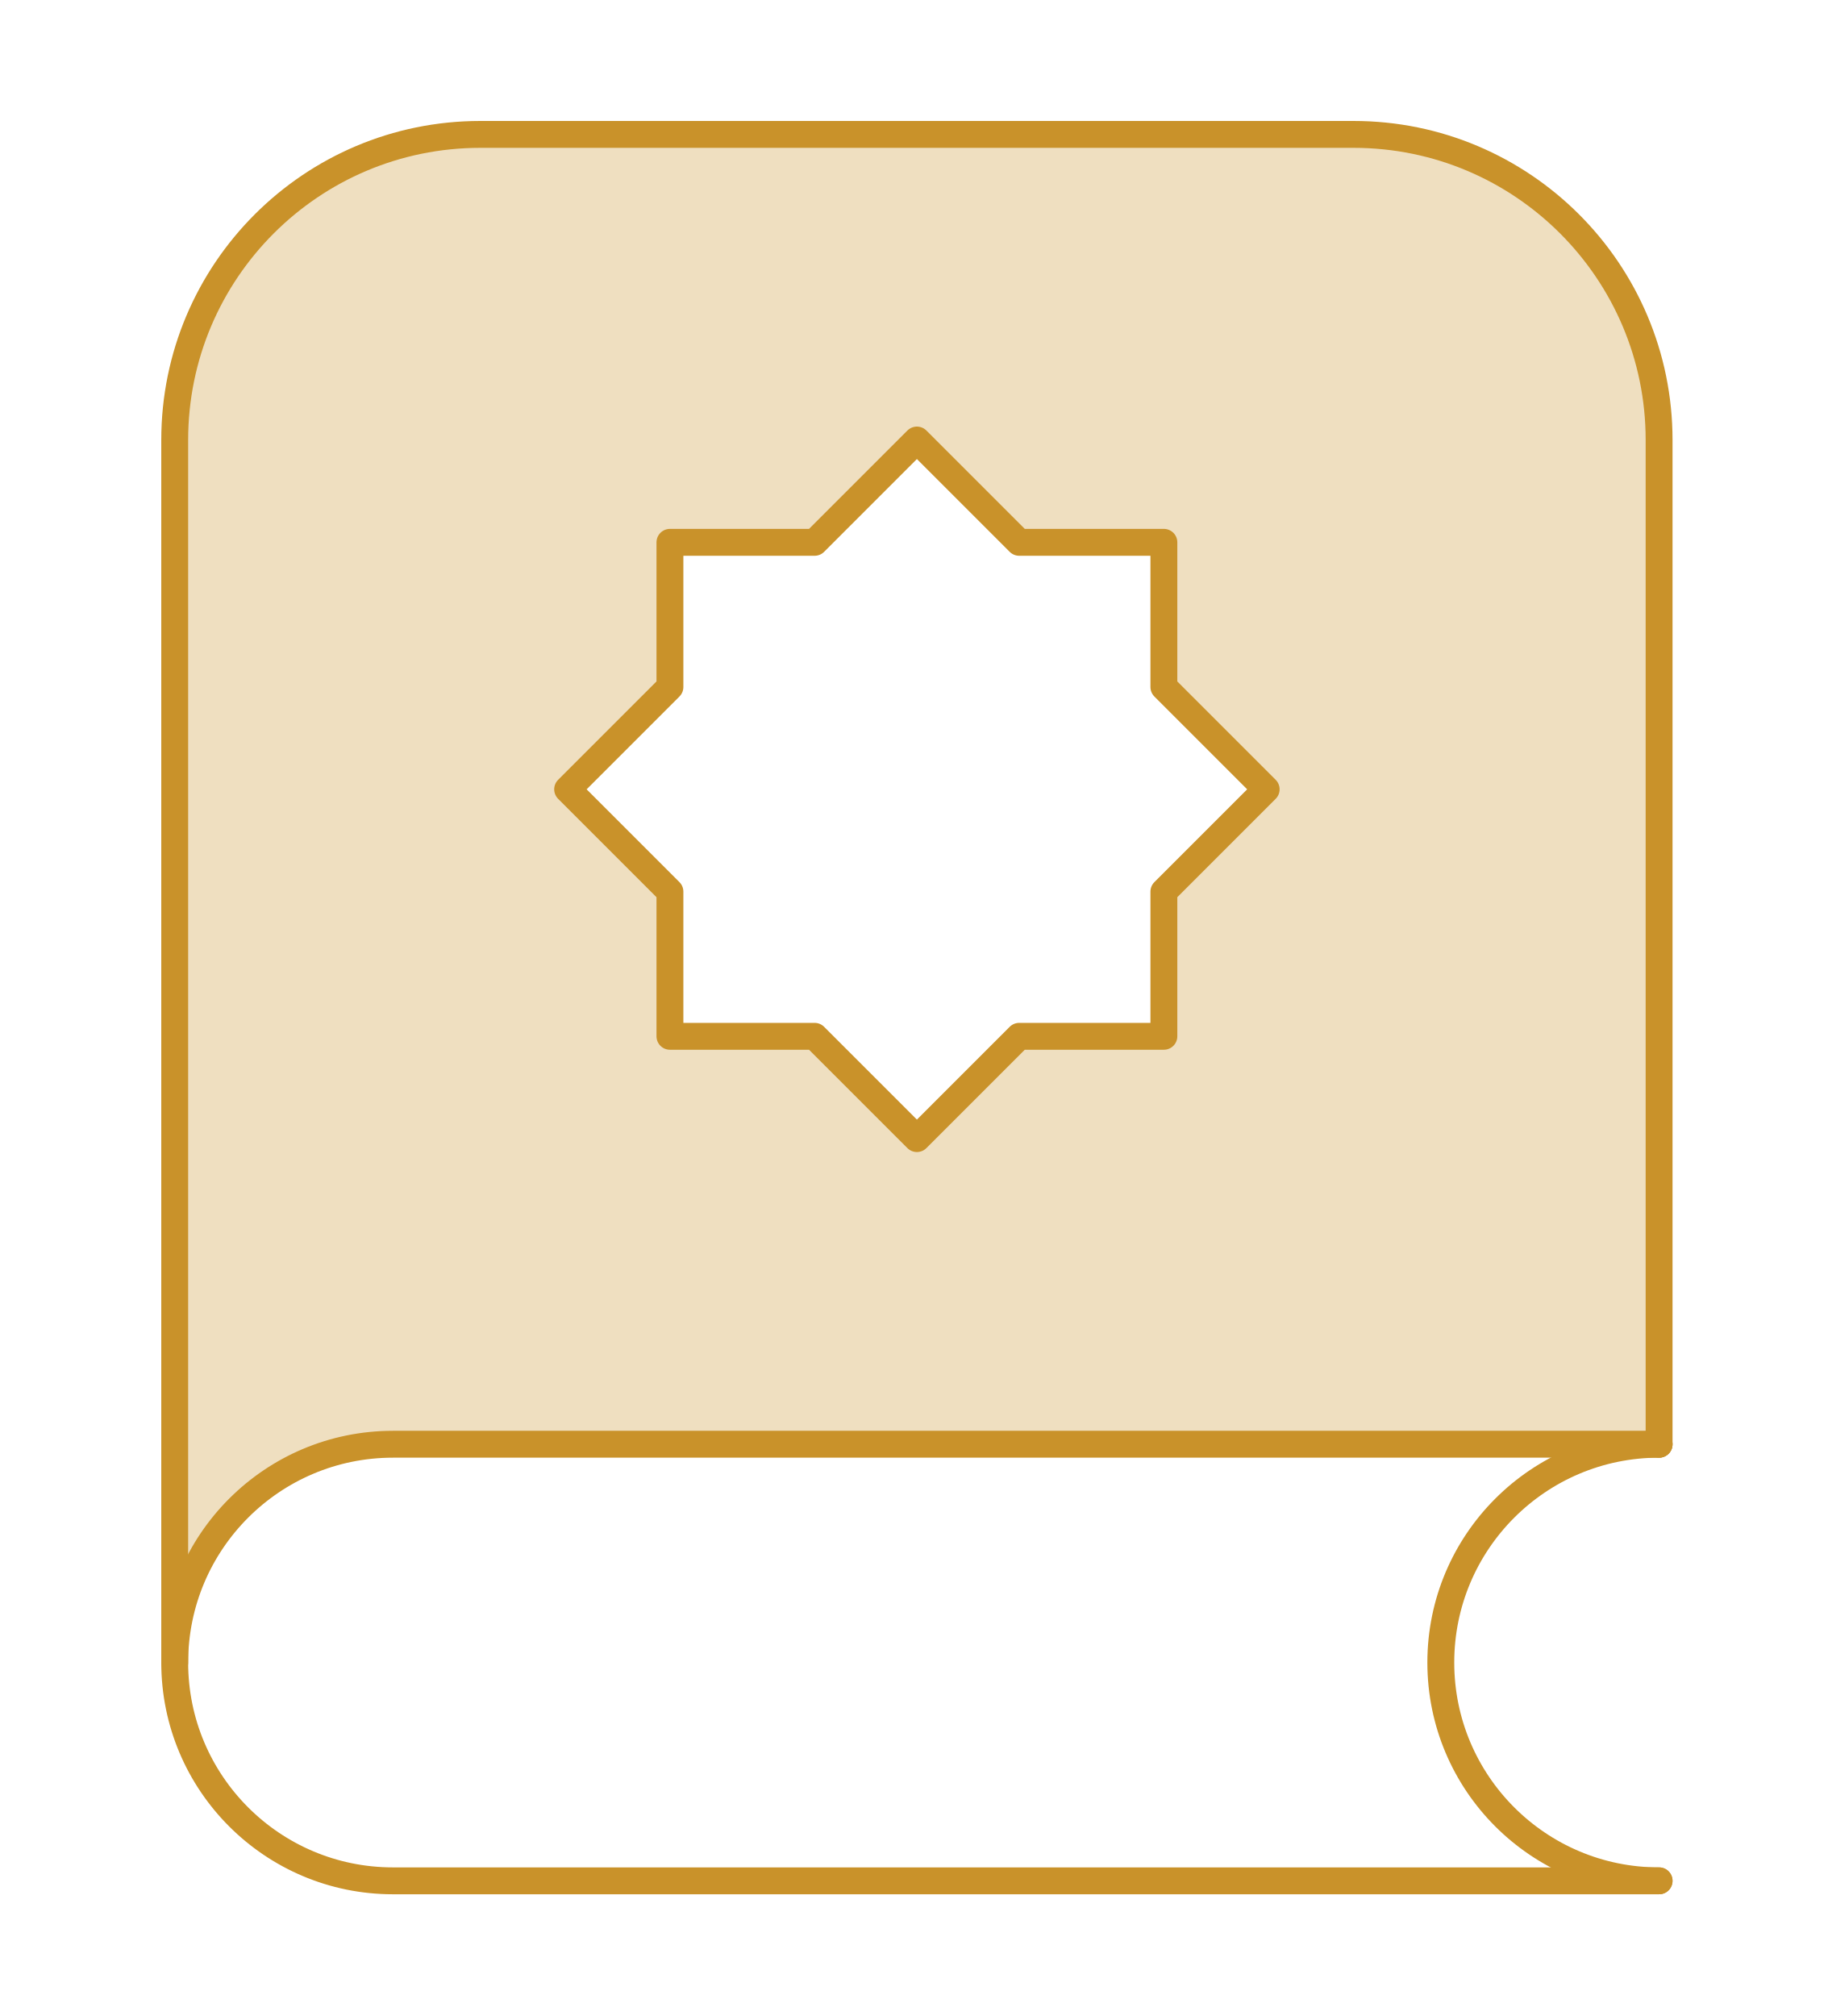
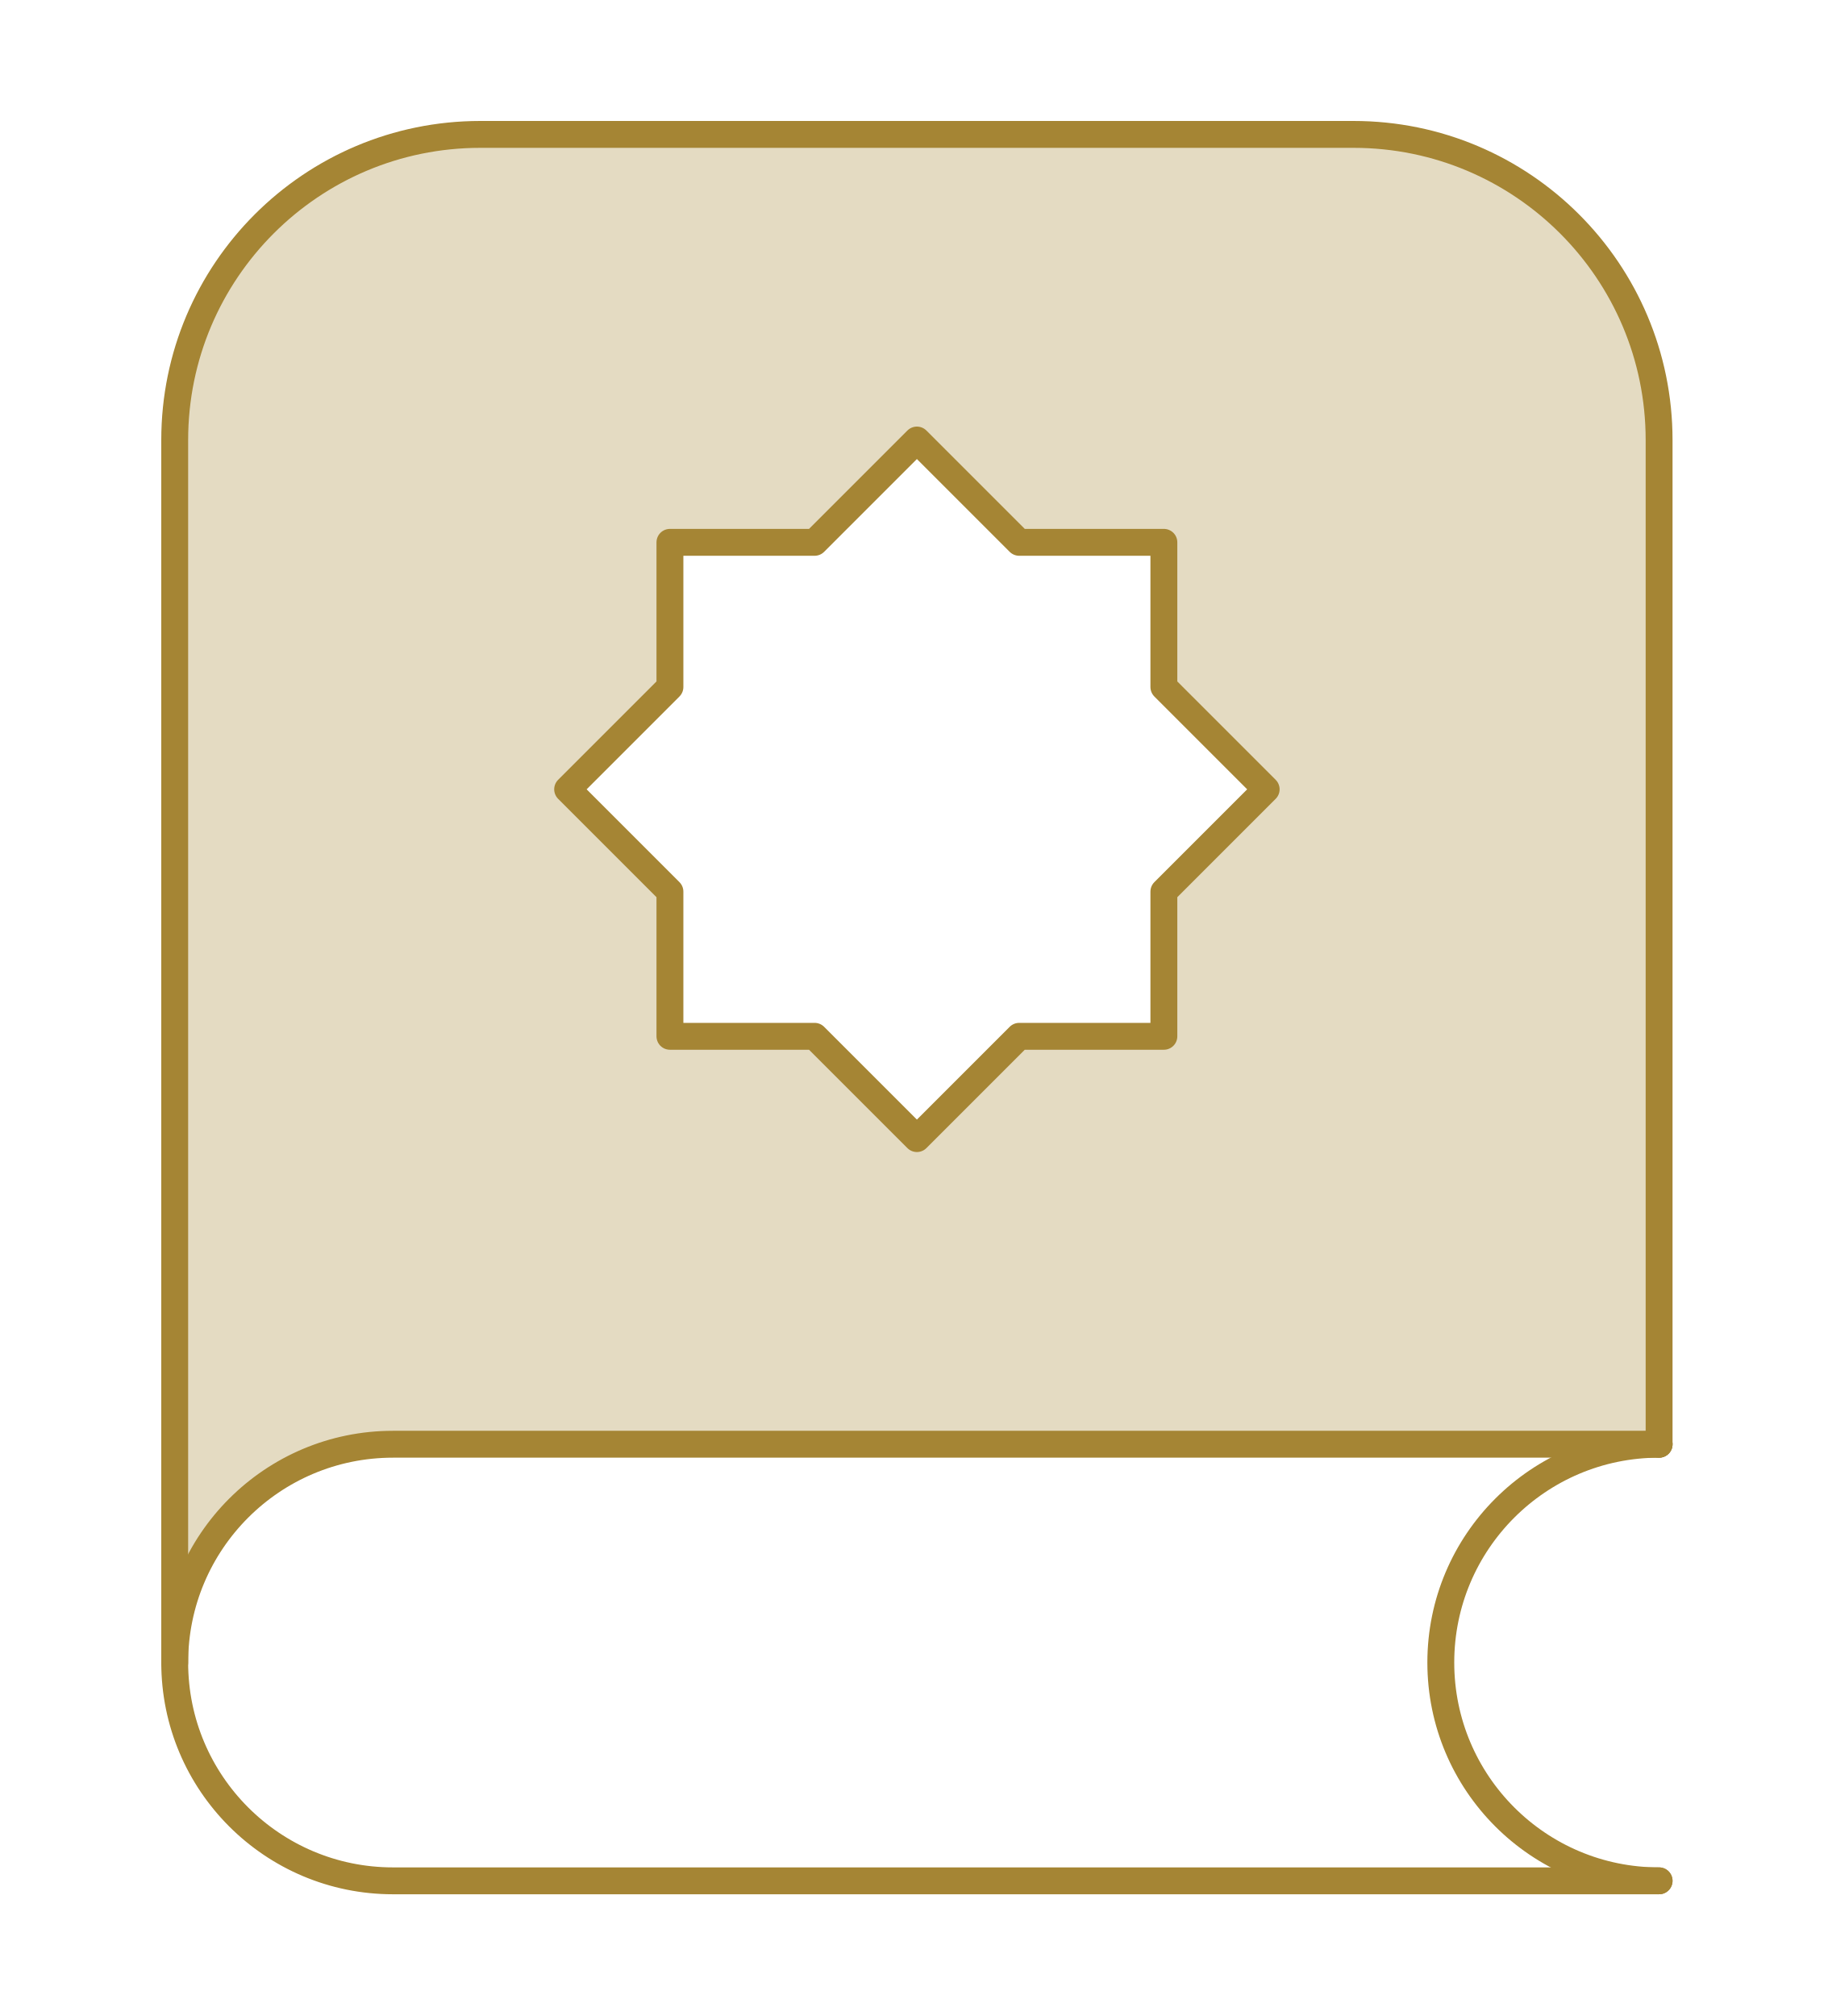
<svg xmlns="http://www.w3.org/2000/svg" width="136" height="150" viewBox="0 0 136 150" fill="none">
-   <path opacity="0.3" fill-rule="evenodd" clip-rule="evenodd" d="M29.243 107.458L123.452 107.458L123.452 32.74C123.452 20.181 113.271 10 100.712 10L35.74 10C23.181 10 13 20.181 13 32.74L13 123.701C13 114.73 20.272 107.458 29.243 107.458ZM68.226 32.74L75.838 40.352H86.603V51.117L94.215 58.729L86.603 66.341V77.106H75.838L68.226 84.718L60.614 77.106H49.849V66.341L42.237 58.729L49.849 51.117V40.352H60.614L68.226 32.74Z" fill="#C9922A" />
-   <path d="M123.452 107.458L29.243 107.458C20.272 107.458 13 114.73 13 123.7C13 132.671 20.272 139.943 29.243 139.943L123.452 139.943" stroke="#C9922A" stroke-width="2" stroke-linecap="round" />
-   <path d="M123.452 139.943C114.481 139.943 107.209 132.671 107.209 123.7C107.209 114.73 114.481 107.458 123.452 107.458" stroke="#C9922A" stroke-width="2" stroke-linecap="round" />
-   <path d="M75.838 40.352L68.226 32.74L60.614 40.352L49.849 40.352L49.849 51.117L42.237 58.729L49.849 66.341L49.849 77.106H60.614L68.226 84.717L75.838 77.106L86.603 77.106L86.603 66.341L94.215 58.729L86.603 51.117V40.352L75.838 40.352Z" stroke="#C9922A" stroke-width="2" stroke-linecap="round" stroke-linejoin="round" />
-   <path d="M13 123.701L13 32.74C13 20.181 23.181 10 35.74 10L100.712 10C113.271 10 123.452 20.181 123.452 32.74L123.452 107.458" stroke="#C9922A" stroke-width="2" stroke-linecap="round" stroke-linejoin="round" />
+   <path opacity="0.3" fill-rule="evenodd" clip-rule="evenodd" d="M29.243 107.458L123.452 107.458L123.452 32.74C123.452 20.181 113.271 10 100.712 10L35.74 10C23.181 10 13 20.181 13 32.74L13 123.701C13 114.73 20.272 107.458 29.243 107.458ZM68.226 32.74L75.838 40.352H86.603V51.117L94.215 58.729L86.603 66.341V77.106H75.838L68.226 84.718L60.614 77.106H49.849V66.341L42.237 58.729L49.849 51.117V40.352H60.614L68.226 32.74Z" fill="#A58534" />
+   <path d="M123.452 107.458L29.243 107.458C20.272 107.458 13 114.73 13 123.7C13 132.671 20.272 139.943 29.243 139.943L123.452 139.943" stroke="#A58534" stroke-width="2" stroke-linecap="round" />
+   <path d="M123.452 139.943C114.481 139.943 107.209 132.671 107.209 123.7C107.209 114.73 114.481 107.458 123.452 107.458" stroke="#A58534" stroke-width="2" stroke-linecap="round" />
+   <path d="M75.838 40.352L68.226 32.74L60.614 40.352L49.849 40.352L49.849 51.117L42.237 58.729L49.849 66.341L49.849 77.106H60.614L68.226 84.717L75.838 77.106L86.603 77.106L86.603 66.341L94.215 58.729L86.603 51.117V40.352L75.838 40.352Z" stroke="#A58534" stroke-width="2" stroke-linecap="round" stroke-linejoin="round" />
+   <path d="M13 123.701L13 32.74C13 20.181 23.181 10 35.74 10L100.712 10C113.271 10 123.452 20.181 123.452 32.74L123.452 107.458" stroke="#A58534" stroke-width="2" stroke-linecap="round" stroke-linejoin="round" />
</svg>
